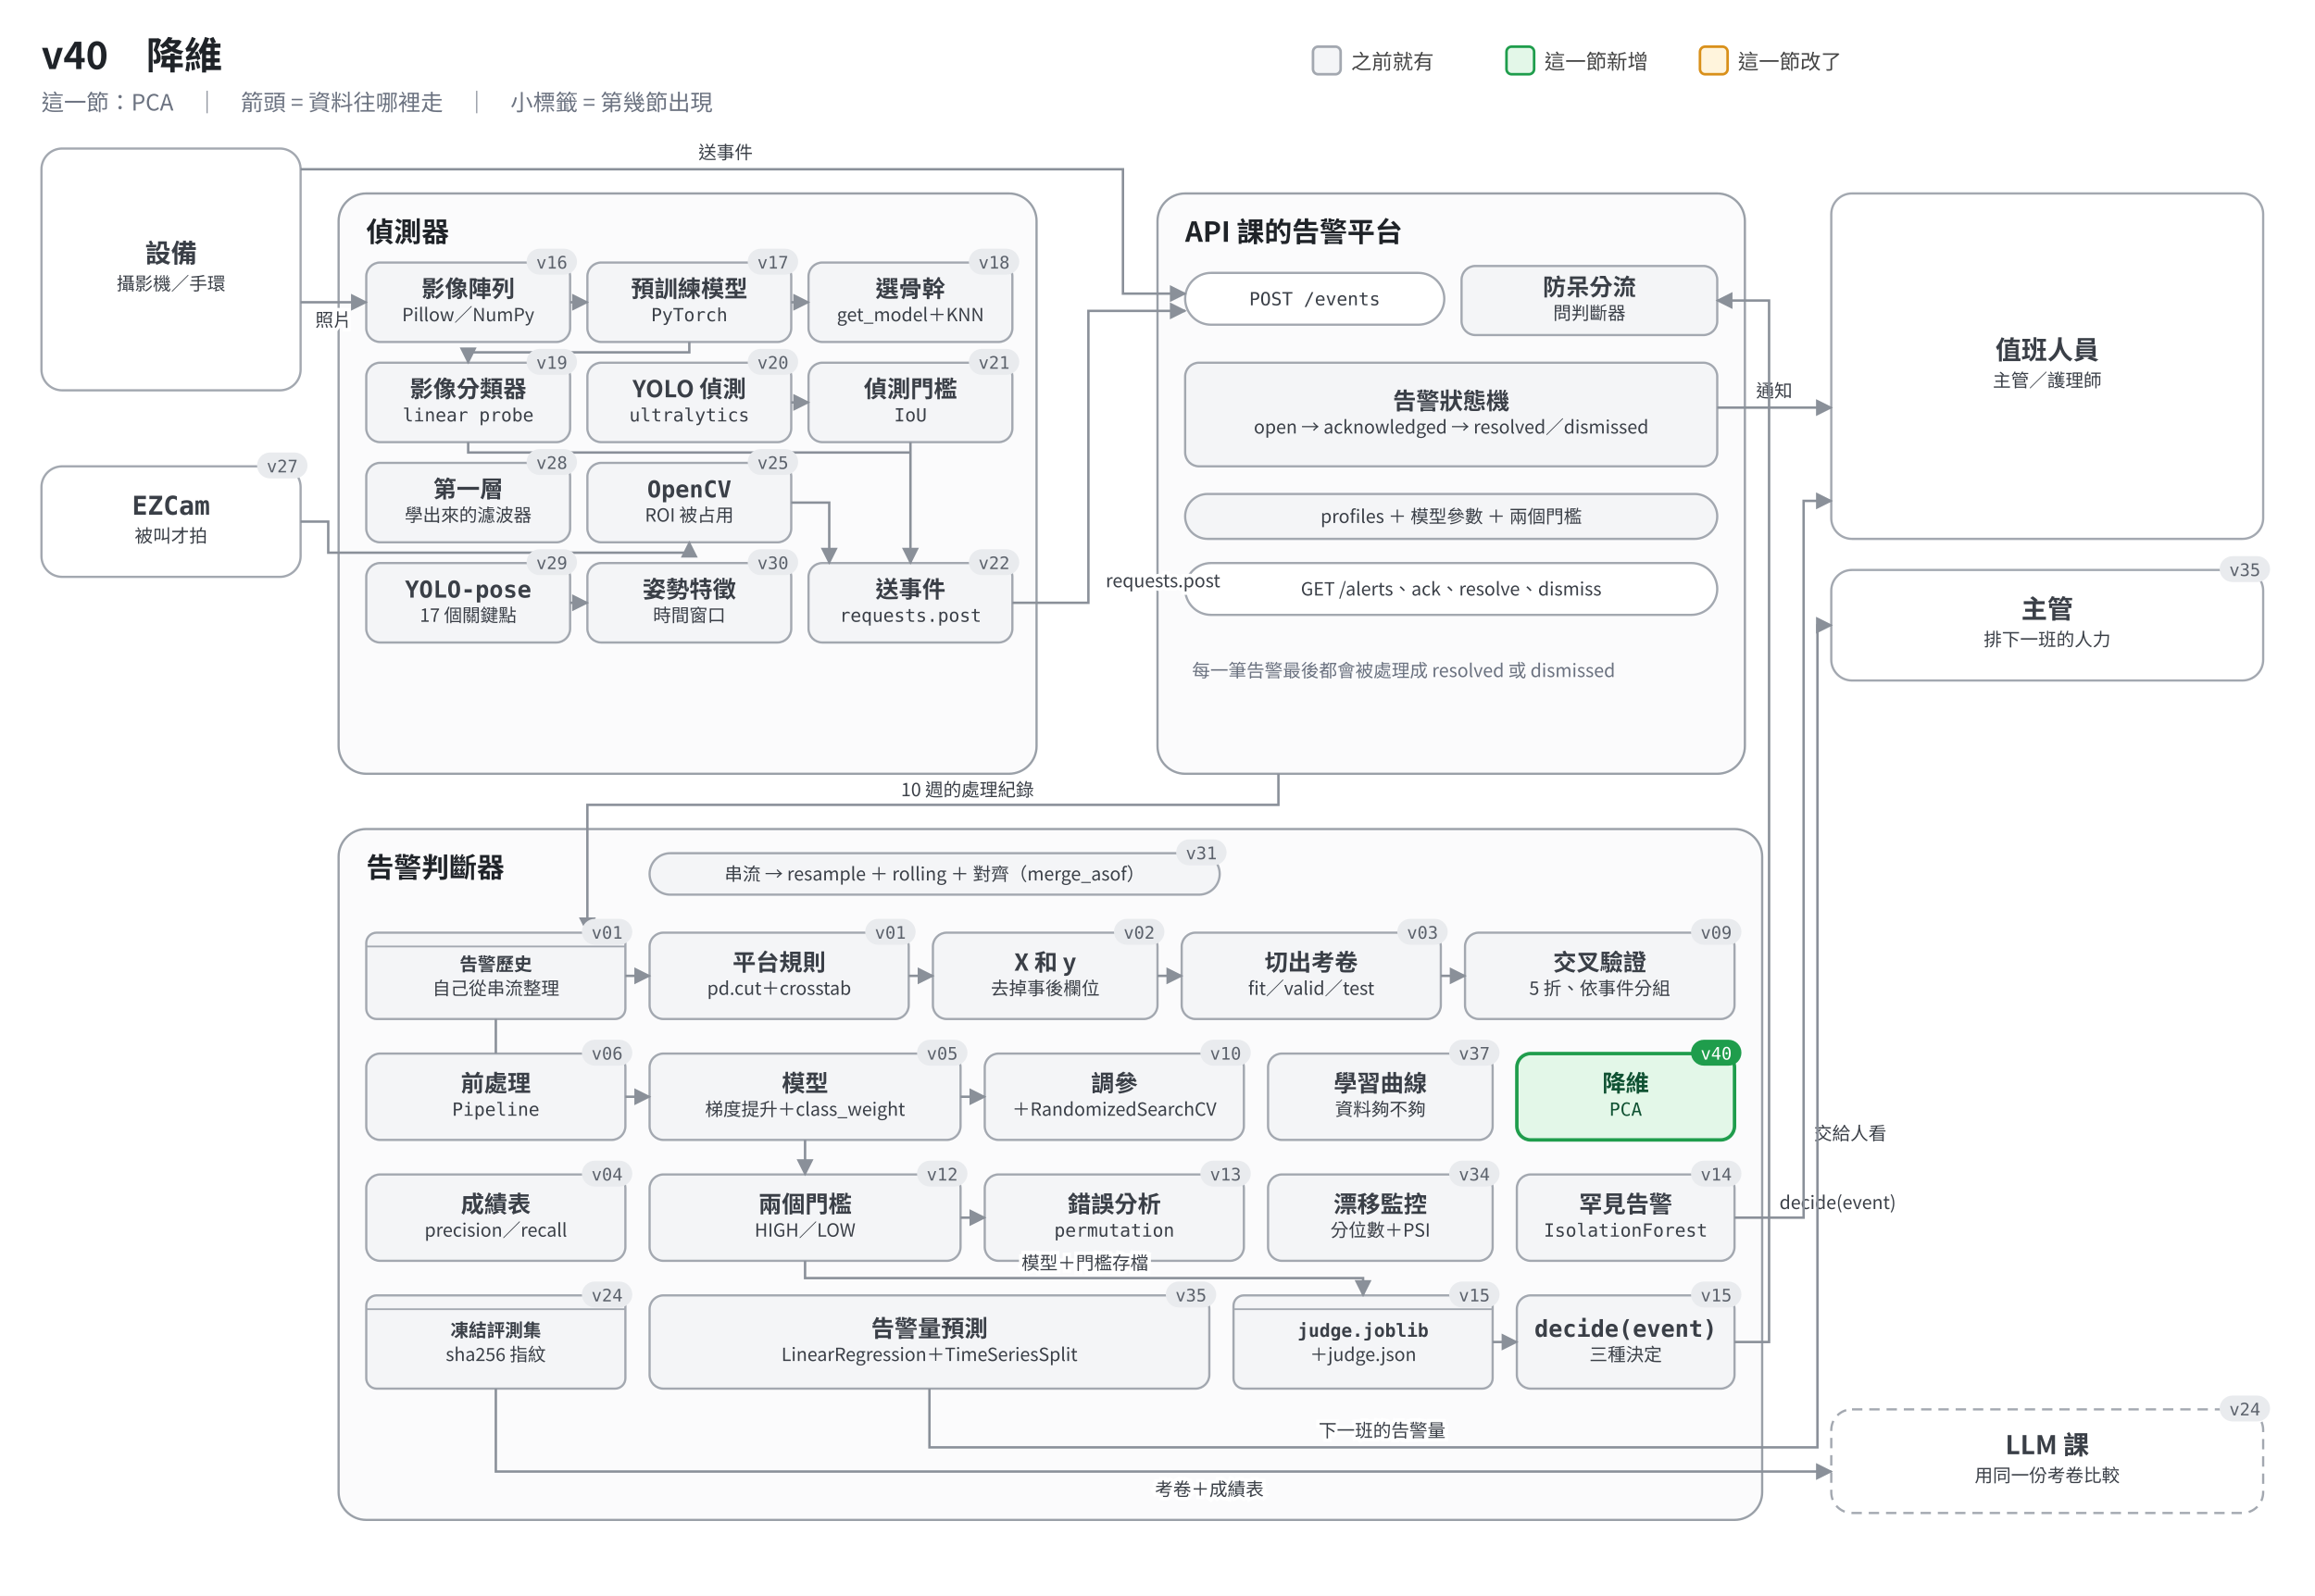
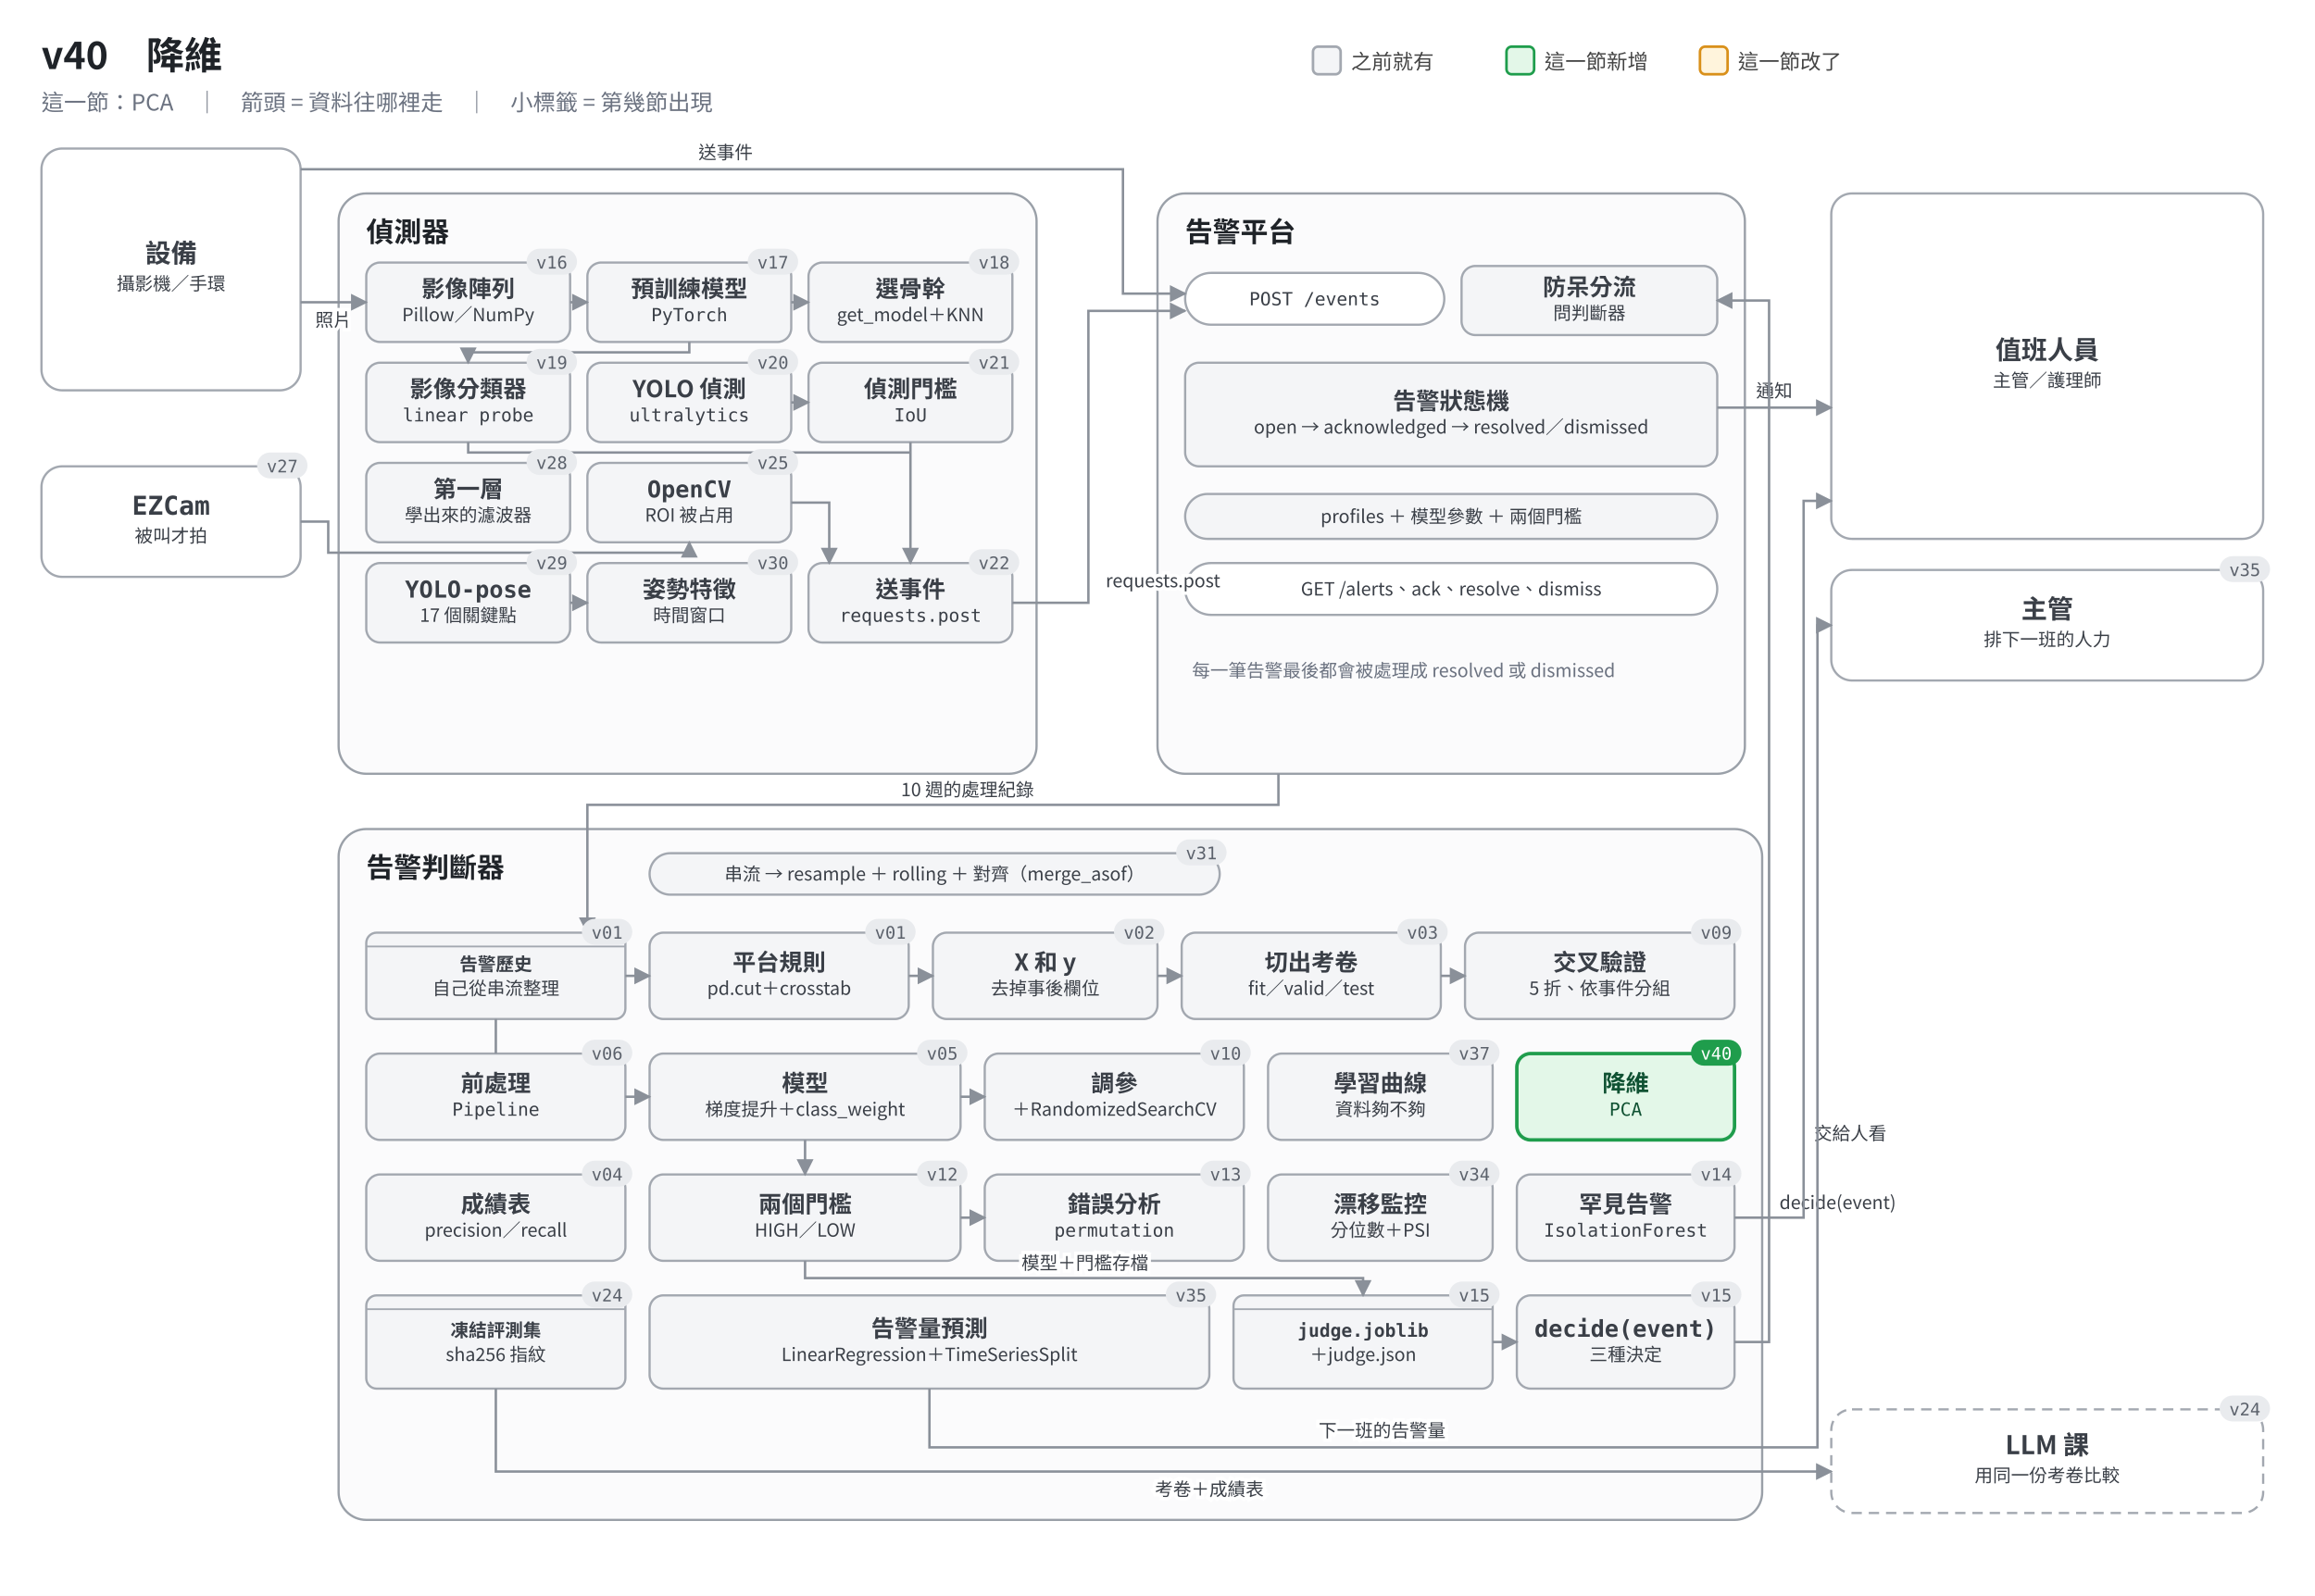
<svg xmlns="http://www.w3.org/2000/svg" viewBox="0 0 1340 924" width="1340" height="924">
  <defs>
    <marker id="arr-old" viewBox="0 0 10 10" refX="9" refY="5" markerWidth="7" markerHeight="7" orient="auto-start-reverse">
      <path d="M0,0 L10,5 L0,10 z" fill="#8a9099" />
    </marker>
    <marker id="arr-new" viewBox="0 0 10 10" refX="9" refY="5" markerWidth="7" markerHeight="7" orient="auto-start-reverse">
      <path d="M0,0 L10,5 L0,10 z" fill="#1f9d4c" />
    </marker>
    <marker id="arr-changed" viewBox="0 0 10 10" refX="9" refY="5" markerWidth="7" markerHeight="7" orient="auto-start-reverse">
      <path d="M0,0 L10,5 L0,10 z" fill="#d9901a" />
    </marker>
    <marker id="arr-error" viewBox="0 0 10 10" refX="9" refY="5" markerWidth="7" markerHeight="7" orient="auto-start-reverse">
      <path d="M0,0 L10,5 L0,10 z" fill="#d33a3a" />
    </marker>
  </defs>
  <rect width="1340" height="924" fill="#ffffff" />
  <text x="24" y="40" font-family="'PingFang TC','Noto Sans TC','Noto Sans CJK TC','Microsoft JhengHei',sans-serif" font-size="22" fill="#1f2328" font-weight="bold" text-anchor="start">v40　降維</text>
  <text x="24" y="64" font-family="'PingFang TC','Noto Sans TC','Noto Sans CJK TC','Microsoft JhengHei',sans-serif" font-size="13" fill="#6b7280" font-weight="normal" text-anchor="start">這一節：PCA　｜　箭頭 = 資料往哪裡走　｜　小標籤 = 第幾節出現</text>
  <rect x="760" y="27" width="16" height="16" rx="3" fill="#f4f5f7" stroke="#a3a8b0" stroke-width="1.5" />
  <text x="782" y="40" font-family="'PingFang TC','Noto Sans TC','Noto Sans CJK TC','Microsoft JhengHei',sans-serif" font-size="12" fill="#444" font-weight="normal" text-anchor="start">之前就有</text>
  <rect x="872" y="27" width="16" height="16" rx="3" fill="#e3f7e8" stroke="#1f9d4c" stroke-width="1.5" />
  <text x="894" y="40" font-family="'PingFang TC','Noto Sans TC','Noto Sans CJK TC','Microsoft JhengHei',sans-serif" font-size="12" fill="#444" font-weight="normal" text-anchor="start">這一節新增</text>
  <rect x="984" y="27" width="16" height="16" rx="3" fill="#fff4dc" stroke="#d9901a" stroke-width="1.5" />
  <text x="1006" y="40" font-family="'PingFang TC','Noto Sans TC','Noto Sans CJK TC','Microsoft JhengHei',sans-serif" font-size="12" fill="#444" font-weight="normal" text-anchor="start">這一節改了</text>
  <rect x="670" y="112" width="340" height="336" rx="16" fill="#fbfbfc" stroke="#9aa0a8" stroke-width="1.3" />
-   <text x="686" y="140" font-family="'PingFang TC','Noto Sans TC','Noto Sans CJK TC','Microsoft JhengHei',sans-serif" font-size="16" fill="#1f2328" font-weight="bold" text-anchor="start">API 課的告警平台</text>
+   <text x="686" y="140" font-family="'PingFang TC','Noto Sans TC','Noto Sans CJK TC','Microsoft JhengHei',sans-serif" font-size="16" fill="#1f2328" font-weight="bold" text-anchor="start">告警平台</text>
  <rect x="196" y="112" width="404" height="336" rx="16" fill="#fbfbfc" stroke="#9aa0a8" stroke-width="1.3" />
  <text x="212" y="140" font-family="'PingFang TC','Noto Sans TC','Noto Sans CJK TC','Microsoft JhengHei',sans-serif" font-size="16" fill="#1f2328" font-weight="bold" text-anchor="start">偵測器</text>
  <rect x="196" y="480" width="824" height="400" rx="16" fill="#fbfbfc" stroke="#9aa0a8" stroke-width="1.3" />
  <text x="212" y="508" font-family="'PingFang TC','Noto Sans TC','Noto Sans CJK TC','Microsoft JhengHei',sans-serif" font-size="16" fill="#1f2328" font-weight="bold" text-anchor="start">告警判斷器</text>
  <rect x="24" y="86" width="150" height="140" rx="12" fill="#ffffff" stroke="#a3a8b0" stroke-width="1.3" />
  <text x="99" y="152" font-family="'PingFang TC','Noto Sans TC','Noto Sans CJK TC','Microsoft JhengHei',sans-serif" font-size="15" fill="#3a3f47" font-weight="bold" text-anchor="middle">設備</text>
  <text x="99" y="168" font-family="'PingFang TC','Noto Sans TC','Noto Sans CJK TC','Microsoft JhengHei',sans-serif" font-size="10.5" fill="#3a3f47" font-weight="normal" text-anchor="middle">攝影機／手環</text>
  <rect x="24" y="270" width="150" height="64" rx="12" fill="#ffffff" stroke="#a3a8b0" stroke-width="1.3" />
  <text x="99" y="298" font-family="'SF Mono',Menlo,Consolas,'DejaVu Sans Mono',monospace" font-size="15" fill="#3a3f47" font-weight="bold" text-anchor="middle">EZCam</text>
  <text x="99" y="314" font-family="'PingFang TC','Noto Sans TC','Noto Sans CJK TC','Microsoft JhengHei',sans-serif" font-size="10.5" fill="#3a3f47" font-weight="normal" text-anchor="middle">被叫才拍</text>
  <rect x="212" y="152" width="118" height="46" rx="8" fill="#f4f5f7" stroke="#a3a8b0" stroke-width="1.3" />
  <text x="271" y="172" font-family="'PingFang TC','Noto Sans TC','Noto Sans CJK TC','Microsoft JhengHei',sans-serif" font-size="13.5" fill="#3a3f47" font-weight="bold" text-anchor="middle">影像陣列</text>
  <text x="271" y="186" font-family="'PingFang TC','Noto Sans TC','Noto Sans CJK TC','Microsoft JhengHei',sans-serif" font-size="10.5" fill="#3a3f47" font-weight="normal" text-anchor="middle">Pillow／NumPy</text>
  <rect x="340" y="152" width="118" height="46" rx="8" fill="#f4f5f7" stroke="#a3a8b0" stroke-width="1.3" />
  <text x="399" y="172" font-family="'PingFang TC','Noto Sans TC','Noto Sans CJK TC','Microsoft JhengHei',sans-serif" font-size="13.5" fill="#3a3f47" font-weight="bold" text-anchor="middle">預訓練模型</text>
  <text x="399" y="186" font-family="'SF Mono',Menlo,Consolas,'DejaVu Sans Mono',monospace" font-size="10.5" fill="#3a3f47" font-weight="normal" text-anchor="middle">PyTorch</text>
  <rect x="468" y="152" width="118" height="46" rx="8" fill="#f4f5f7" stroke="#a3a8b0" stroke-width="1.3" />
  <text x="527" y="172" font-family="'PingFang TC','Noto Sans TC','Noto Sans CJK TC','Microsoft JhengHei',sans-serif" font-size="13.5" fill="#3a3f47" font-weight="bold" text-anchor="middle">選骨幹</text>
  <text x="527" y="186" font-family="'PingFang TC','Noto Sans TC','Noto Sans CJK TC','Microsoft JhengHei',sans-serif" font-size="10.5" fill="#3a3f47" font-weight="normal" text-anchor="middle">get_model＋KNN</text>
  <rect x="212" y="210" width="118" height="46" rx="8" fill="#f4f5f7" stroke="#a3a8b0" stroke-width="1.3" />
  <text x="271" y="230" font-family="'PingFang TC','Noto Sans TC','Noto Sans CJK TC','Microsoft JhengHei',sans-serif" font-size="13.5" fill="#3a3f47" font-weight="bold" text-anchor="middle">影像分類器</text>
  <text x="271" y="244" font-family="'SF Mono',Menlo,Consolas,'DejaVu Sans Mono',monospace" font-size="10.5" fill="#3a3f47" font-weight="normal" text-anchor="middle">linear probe</text>
  <rect x="340" y="210" width="118" height="46" rx="8" fill="#f4f5f7" stroke="#a3a8b0" stroke-width="1.3" />
  <text x="399" y="230" font-family="'PingFang TC','Noto Sans TC','Noto Sans CJK TC','Microsoft JhengHei',sans-serif" font-size="13.5" fill="#3a3f47" font-weight="bold" text-anchor="middle">YOLO 偵測</text>
  <text x="399" y="244" font-family="'SF Mono',Menlo,Consolas,'DejaVu Sans Mono',monospace" font-size="10.5" fill="#3a3f47" font-weight="normal" text-anchor="middle">ultralytics</text>
  <rect x="468" y="210" width="118" height="46" rx="8" fill="#f4f5f7" stroke="#a3a8b0" stroke-width="1.3" />
  <text x="527" y="230" font-family="'PingFang TC','Noto Sans TC','Noto Sans CJK TC','Microsoft JhengHei',sans-serif" font-size="13.5" fill="#3a3f47" font-weight="bold" text-anchor="middle">偵測門檻</text>
  <text x="527" y="244" font-family="'SF Mono',Menlo,Consolas,'DejaVu Sans Mono',monospace" font-size="10.5" fill="#3a3f47" font-weight="normal" text-anchor="middle">IoU</text>
  <rect x="212" y="268" width="118" height="46" rx="8" fill="#f4f5f7" stroke="#a3a8b0" stroke-width="1.3" />
  <text x="271" y="288" font-family="'PingFang TC','Noto Sans TC','Noto Sans CJK TC','Microsoft JhengHei',sans-serif" font-size="13.5" fill="#3a3f47" font-weight="bold" text-anchor="middle">第一層</text>
  <text x="271" y="302" font-family="'PingFang TC','Noto Sans TC','Noto Sans CJK TC','Microsoft JhengHei',sans-serif" font-size="10.5" fill="#3a3f47" font-weight="normal" text-anchor="middle">學出來的濾波器</text>
  <rect x="340" y="268" width="118" height="46" rx="8" fill="#f4f5f7" stroke="#a3a8b0" stroke-width="1.3" />
  <text x="399" y="288" font-family="'SF Mono',Menlo,Consolas,'DejaVu Sans Mono',monospace" font-size="13.5" fill="#3a3f47" font-weight="bold" text-anchor="middle">OpenCV</text>
  <text x="399" y="302" font-family="'PingFang TC','Noto Sans TC','Noto Sans CJK TC','Microsoft JhengHei',sans-serif" font-size="10.5" fill="#3a3f47" font-weight="normal" text-anchor="middle">ROI 被占用</text>
  <rect x="212" y="326" width="118" height="46" rx="8" fill="#f4f5f7" stroke="#a3a8b0" stroke-width="1.3" />
  <text x="271" y="346" font-family="'SF Mono',Menlo,Consolas,'DejaVu Sans Mono',monospace" font-size="13.5" fill="#3a3f47" font-weight="bold" text-anchor="middle">YOLO-pose</text>
  <text x="271" y="360" font-family="'PingFang TC','Noto Sans TC','Noto Sans CJK TC','Microsoft JhengHei',sans-serif" font-size="10.5" fill="#3a3f47" font-weight="normal" text-anchor="middle">17 個關鍵點</text>
  <rect x="340" y="326" width="118" height="46" rx="8" fill="#f4f5f7" stroke="#a3a8b0" stroke-width="1.3" />
  <text x="399" y="346" font-family="'PingFang TC','Noto Sans TC','Noto Sans CJK TC','Microsoft JhengHei',sans-serif" font-size="13.5" fill="#3a3f47" font-weight="bold" text-anchor="middle">姿勢特徵</text>
  <text x="399" y="360" font-family="'PingFang TC','Noto Sans TC','Noto Sans CJK TC','Microsoft JhengHei',sans-serif" font-size="10.5" fill="#3a3f47" font-weight="normal" text-anchor="middle">時間窗口</text>
  <rect x="468" y="326" width="118" height="46" rx="8" fill="#f4f5f7" stroke="#a3a8b0" stroke-width="1.3" />
  <text x="527" y="346" font-family="'PingFang TC','Noto Sans TC','Noto Sans CJK TC','Microsoft JhengHei',sans-serif" font-size="13.5" fill="#3a3f47" font-weight="bold" text-anchor="middle">送事件</text>
  <text x="527" y="360" font-family="'SF Mono',Menlo,Consolas,'DejaVu Sans Mono',monospace" font-size="10.5" fill="#3a3f47" font-weight="normal" text-anchor="middle">requests.post</text>
  <rect x="686" y="158" width="150" height="30" rx="15" fill="#ffffff" stroke="#a3a8b0" stroke-width="1.3" />
  <text x="761" y="176.78" font-family="'SF Mono',Menlo,Consolas,'DejaVu Sans Mono',monospace" font-size="10.5" fill="#3a3f47" font-weight="normal" text-anchor="middle">POST /events</text>
  <rect x="846" y="154" width="148" height="40" rx="8" fill="#f4f5f7" stroke="#a3a8b0" stroke-width="1.3" />
  <text x="920" y="171" font-family="'PingFang TC','Noto Sans TC','Noto Sans CJK TC','Microsoft JhengHei',sans-serif" font-size="13.5" fill="#3a3f47" font-weight="bold" text-anchor="middle">防呆分流</text>
  <text x="920" y="185" font-family="'PingFang TC','Noto Sans TC','Noto Sans CJK TC','Microsoft JhengHei',sans-serif" font-size="10.5" fill="#3a3f47" font-weight="normal" text-anchor="middle">問判斷器</text>
  <rect x="686" y="210" width="308" height="60" rx="8" fill="#f4f5f7" stroke="#a3a8b0" stroke-width="1.3" />
  <text x="840" y="237" font-family="'PingFang TC','Noto Sans TC','Noto Sans CJK TC','Microsoft JhengHei',sans-serif" font-size="13.5" fill="#3a3f47" font-weight="bold" text-anchor="middle">告警狀態機</text>
  <text x="840" y="251" font-family="'PingFang TC','Noto Sans TC','Noto Sans CJK TC','Microsoft JhengHei',sans-serif" font-size="10.5" fill="#3a3f47" font-weight="normal" text-anchor="middle">open → acknowledged → resolved／dismissed</text>
  <rect x="686" y="286" width="308" height="26" rx="13" fill="#f4f5f7" stroke="#a3a8b0" stroke-width="1.3" />
  <text x="840" y="302.78" font-family="'PingFang TC','Noto Sans TC','Noto Sans CJK TC','Microsoft JhengHei',sans-serif" font-size="10.5" fill="#3a3f47" font-weight="normal" text-anchor="middle">profiles ＋ 模型參數 ＋ 兩個門檻</text>
  <rect x="686" y="326" width="308" height="30" rx="15" fill="#ffffff" stroke="#a3a8b0" stroke-width="1.3" />
  <text x="840" y="344.78" font-family="'PingFang TC','Noto Sans TC','Noto Sans CJK TC','Microsoft JhengHei',sans-serif" font-size="10.5" fill="#3a3f47" font-weight="normal" text-anchor="middle">GET /alerts、ack、resolve、dismiss</text>
  <text x="690" y="392" font-family="'PingFang TC','Noto Sans TC','Noto Sans CJK TC','Microsoft JhengHei',sans-serif" font-size="10.5" fill="#6b7280" font-weight="normal" text-anchor="start">每一筆告警最後都會被處理成 resolved 或 dismissed</text>
  <rect x="1060" y="112" width="250" height="200" rx="12" fill="#ffffff" stroke="#a3a8b0" stroke-width="1.3" />
  <text x="1185" y="208" font-family="'PingFang TC','Noto Sans TC','Noto Sans CJK TC','Microsoft JhengHei',sans-serif" font-size="15" fill="#3a3f47" font-weight="bold" text-anchor="middle">值班人員</text>
  <text x="1185" y="224" font-family="'PingFang TC','Noto Sans TC','Noto Sans CJK TC','Microsoft JhengHei',sans-serif" font-size="10.5" fill="#3a3f47" font-weight="normal" text-anchor="middle">主管／護理師</text>
  <rect x="1060" y="330" width="250" height="64" rx="12" fill="#ffffff" stroke="#a3a8b0" stroke-width="1.3" />
  <text x="1185" y="358" font-family="'PingFang TC','Noto Sans TC','Noto Sans CJK TC','Microsoft JhengHei',sans-serif" font-size="15" fill="#3a3f47" font-weight="bold" text-anchor="middle">主管</text>
  <text x="1185" y="374" font-family="'PingFang TC','Noto Sans TC','Noto Sans CJK TC','Microsoft JhengHei',sans-serif" font-size="10.5" fill="#3a3f47" font-weight="normal" text-anchor="middle">排下一班的人力</text>
  <rect x="1060" y="816" width="250" height="60" rx="12" fill="#ffffff" stroke="#a3a8b0" stroke-width="1.3" stroke-dasharray="6 4" />
  <text x="1185" y="842" font-family="'PingFang TC','Noto Sans TC','Noto Sans CJK TC','Microsoft JhengHei',sans-serif" font-size="15" fill="#3a3f47" font-weight="bold" text-anchor="middle">LLM 課</text>
  <text x="1185" y="858" font-family="'PingFang TC','Noto Sans TC','Noto Sans CJK TC','Microsoft JhengHei',sans-serif" font-size="10.5" fill="#3a3f47" font-weight="normal" text-anchor="middle">用同一份考卷比較</text>
  <rect x="376" y="494" width="330" height="24" rx="12" fill="#f4f5f7" stroke="#a3a8b0" stroke-width="1.3" />
  <text x="541" y="509.78" font-family="'PingFang TC','Noto Sans TC','Noto Sans CJK TC','Microsoft JhengHei',sans-serif" font-size="10.5" fill="#3a3f47" font-weight="normal" text-anchor="middle">串流 → resample ＋ rolling ＋ 對齊（merge_asof）</text>
  <rect x="212" y="540" width="150" height="50" rx="6" fill="#f4f5f7" stroke="#a3a8b0" stroke-width="1.3" />
  <path d="M212,548 h150" stroke="#a3a8b0" stroke-width="1" />
  <text x="287" y="562" font-family="'PingFang TC','Noto Sans TC','Noto Sans CJK TC','Microsoft JhengHei',sans-serif" font-size="10.5" fill="#3a3f47" font-weight="bold" text-anchor="middle">告警歷史</text>
  <text x="287" y="576" font-family="'PingFang TC','Noto Sans TC','Noto Sans CJK TC','Microsoft JhengHei',sans-serif" font-size="10.5" fill="#3a3f47" font-weight="normal" text-anchor="middle">自己從串流整理</text>
  <rect x="376" y="540" width="150" height="50" rx="8" fill="#f4f5f7" stroke="#a3a8b0" stroke-width="1.3" />
  <text x="451" y="562" font-family="'PingFang TC','Noto Sans TC','Noto Sans CJK TC','Microsoft JhengHei',sans-serif" font-size="13.5" fill="#3a3f47" font-weight="bold" text-anchor="middle">平台規則</text>
  <text x="451" y="576" font-family="'PingFang TC','Noto Sans TC','Noto Sans CJK TC','Microsoft JhengHei',sans-serif" font-size="10.5" fill="#3a3f47" font-weight="normal" text-anchor="middle">pd.cut＋crosstab</text>
  <rect x="540" y="540" width="130" height="50" rx="8" fill="#f4f5f7" stroke="#a3a8b0" stroke-width="1.3" />
  <text x="605" y="562" font-family="'PingFang TC','Noto Sans TC','Noto Sans CJK TC','Microsoft JhengHei',sans-serif" font-size="13.5" fill="#3a3f47" font-weight="bold" text-anchor="middle">X 和 y</text>
  <text x="605" y="576" font-family="'PingFang TC','Noto Sans TC','Noto Sans CJK TC','Microsoft JhengHei',sans-serif" font-size="10.5" fill="#3a3f47" font-weight="normal" text-anchor="middle">去掉事後欄位</text>
  <rect x="684" y="540" width="150" height="50" rx="8" fill="#f4f5f7" stroke="#a3a8b0" stroke-width="1.3" />
  <text x="759" y="562" font-family="'PingFang TC','Noto Sans TC','Noto Sans CJK TC','Microsoft JhengHei',sans-serif" font-size="13.5" fill="#3a3f47" font-weight="bold" text-anchor="middle">切出考卷</text>
  <text x="759" y="576" font-family="'PingFang TC','Noto Sans TC','Noto Sans CJK TC','Microsoft JhengHei',sans-serif" font-size="10.5" fill="#3a3f47" font-weight="normal" text-anchor="middle">fit／valid／test</text>
  <rect x="848" y="540" width="156" height="50" rx="8" fill="#f4f5f7" stroke="#a3a8b0" stroke-width="1.3" />
  <text x="926" y="562" font-family="'PingFang TC','Noto Sans TC','Noto Sans CJK TC','Microsoft JhengHei',sans-serif" font-size="13.5" fill="#3a3f47" font-weight="bold" text-anchor="middle">交叉驗證</text>
  <text x="926" y="576" font-family="'PingFang TC','Noto Sans TC','Noto Sans CJK TC','Microsoft JhengHei',sans-serif" font-size="10.5" fill="#3a3f47" font-weight="normal" text-anchor="middle">5 折、依事件分組</text>
  <rect x="212" y="610" width="150" height="50" rx="8" fill="#f4f5f7" stroke="#a3a8b0" stroke-width="1.3" />
  <text x="287" y="632" font-family="'PingFang TC','Noto Sans TC','Noto Sans CJK TC','Microsoft JhengHei',sans-serif" font-size="13.5" fill="#3a3f47" font-weight="bold" text-anchor="middle">前處理</text>
  <text x="287" y="646" font-family="'SF Mono',Menlo,Consolas,'DejaVu Sans Mono',monospace" font-size="10.5" fill="#3a3f47" font-weight="normal" text-anchor="middle">Pipeline</text>
  <rect x="376" y="610" width="180" height="50" rx="8" fill="#f4f5f7" stroke="#a3a8b0" stroke-width="1.3" />
  <text x="466" y="632" font-family="'PingFang TC','Noto Sans TC','Noto Sans CJK TC','Microsoft JhengHei',sans-serif" font-size="13.5" fill="#3a3f47" font-weight="bold" text-anchor="middle">模型</text>
  <text x="466" y="646" font-family="'PingFang TC','Noto Sans TC','Noto Sans CJK TC','Microsoft JhengHei',sans-serif" font-size="10.5" fill="#3a3f47" font-weight="normal" text-anchor="middle">梯度提升＋class_weight</text>
  <rect x="570" y="610" width="150" height="50" rx="8" fill="#f4f5f7" stroke="#a3a8b0" stroke-width="1.3" />
  <text x="645" y="632" font-family="'PingFang TC','Noto Sans TC','Noto Sans CJK TC','Microsoft JhengHei',sans-serif" font-size="13.5" fill="#3a3f47" font-weight="bold" text-anchor="middle">調參</text>
  <text x="645" y="646" font-family="'PingFang TC','Noto Sans TC','Noto Sans CJK TC','Microsoft JhengHei',sans-serif" font-size="10.5" fill="#3a3f47" font-weight="normal" text-anchor="middle">＋RandomizedSearchCV</text>
  <rect x="734" y="610" width="130" height="50" rx="8" fill="#f4f5f7" stroke="#a3a8b0" stroke-width="1.3" />
  <text x="799" y="632" font-family="'PingFang TC','Noto Sans TC','Noto Sans CJK TC','Microsoft JhengHei',sans-serif" font-size="13.5" fill="#3a3f47" font-weight="bold" text-anchor="middle">學習曲線</text>
  <text x="799" y="646" font-family="'PingFang TC','Noto Sans TC','Noto Sans CJK TC','Microsoft JhengHei',sans-serif" font-size="10.5" fill="#3a3f47" font-weight="normal" text-anchor="middle">資料夠不夠</text>
  <rect x="878" y="610" width="126" height="50" rx="8" fill="#e3f7e8" stroke="#1f9d4c" stroke-width="2" />
  <text x="941" y="632" font-family="'PingFang TC','Noto Sans TC','Noto Sans CJK TC','Microsoft JhengHei',sans-serif" font-size="13.5" fill="#0f5132" font-weight="bold" text-anchor="middle">降維</text>
  <text x="941" y="646" font-family="'SF Mono',Menlo,Consolas,'DejaVu Sans Mono',monospace" font-size="10.5" fill="#0f5132" font-weight="normal" text-anchor="middle">PCA</text>
  <rect x="212" y="680" width="150" height="50" rx="8" fill="#f4f5f7" stroke="#a3a8b0" stroke-width="1.3" />
  <text x="287" y="702" font-family="'PingFang TC','Noto Sans TC','Noto Sans CJK TC','Microsoft JhengHei',sans-serif" font-size="13.5" fill="#3a3f47" font-weight="bold" text-anchor="middle">成績表</text>
  <text x="287" y="716" font-family="'PingFang TC','Noto Sans TC','Noto Sans CJK TC','Microsoft JhengHei',sans-serif" font-size="10.5" fill="#3a3f47" font-weight="normal" text-anchor="middle">precision／recall</text>
  <rect x="376" y="680" width="180" height="50" rx="8" fill="#f4f5f7" stroke="#a3a8b0" stroke-width="1.3" />
  <text x="466" y="702" font-family="'PingFang TC','Noto Sans TC','Noto Sans CJK TC','Microsoft JhengHei',sans-serif" font-size="13.5" fill="#3a3f47" font-weight="bold" text-anchor="middle">兩個門檻</text>
  <text x="466" y="716" font-family="'PingFang TC','Noto Sans TC','Noto Sans CJK TC','Microsoft JhengHei',sans-serif" font-size="10.5" fill="#3a3f47" font-weight="normal" text-anchor="middle">HIGH／LOW</text>
  <rect x="570" y="680" width="150" height="50" rx="8" fill="#f4f5f7" stroke="#a3a8b0" stroke-width="1.3" />
  <text x="645" y="702" font-family="'PingFang TC','Noto Sans TC','Noto Sans CJK TC','Microsoft JhengHei',sans-serif" font-size="13.5" fill="#3a3f47" font-weight="bold" text-anchor="middle">錯誤分析</text>
  <text x="645" y="716" font-family="'SF Mono',Menlo,Consolas,'DejaVu Sans Mono',monospace" font-size="10.5" fill="#3a3f47" font-weight="normal" text-anchor="middle">permutation</text>
  <rect x="734" y="680" width="130" height="50" rx="8" fill="#f4f5f7" stroke="#a3a8b0" stroke-width="1.3" />
  <text x="799" y="702" font-family="'PingFang TC','Noto Sans TC','Noto Sans CJK TC','Microsoft JhengHei',sans-serif" font-size="13.5" fill="#3a3f47" font-weight="bold" text-anchor="middle">漂移監控</text>
  <text x="799" y="716" font-family="'PingFang TC','Noto Sans TC','Noto Sans CJK TC','Microsoft JhengHei',sans-serif" font-size="10.5" fill="#3a3f47" font-weight="normal" text-anchor="middle">分位數＋PSI</text>
  <rect x="878" y="680" width="126" height="50" rx="8" fill="#f4f5f7" stroke="#a3a8b0" stroke-width="1.3" />
  <text x="941" y="702" font-family="'PingFang TC','Noto Sans TC','Noto Sans CJK TC','Microsoft JhengHei',sans-serif" font-size="13.5" fill="#3a3f47" font-weight="bold" text-anchor="middle">罕見告警</text>
  <text x="941" y="716" font-family="'SF Mono',Menlo,Consolas,'DejaVu Sans Mono',monospace" font-size="10.5" fill="#3a3f47" font-weight="normal" text-anchor="middle">IsolationForest</text>
  <rect x="212" y="750" width="150" height="54" rx="6" fill="#f4f5f7" stroke="#a3a8b0" stroke-width="1.3" />
  <path d="M212,758 h150" stroke="#a3a8b0" stroke-width="1" />
  <text x="287" y="774" font-family="'PingFang TC','Noto Sans TC','Noto Sans CJK TC','Microsoft JhengHei',sans-serif" font-size="10.5" fill="#3a3f47" font-weight="bold" text-anchor="middle">凍結評測集</text>
  <text x="287" y="788" font-family="'PingFang TC','Noto Sans TC','Noto Sans CJK TC','Microsoft JhengHei',sans-serif" font-size="10.5" fill="#3a3f47" font-weight="normal" text-anchor="middle">sha256 指紋</text>
  <rect x="376" y="750" width="324" height="54" rx="8" fill="#f4f5f7" stroke="#a3a8b0" stroke-width="1.3" />
  <text x="538" y="774" font-family="'PingFang TC','Noto Sans TC','Noto Sans CJK TC','Microsoft JhengHei',sans-serif" font-size="13.5" fill="#3a3f47" font-weight="bold" text-anchor="middle">告警量預測</text>
  <text x="538" y="788" font-family="'PingFang TC','Noto Sans TC','Noto Sans CJK TC','Microsoft JhengHei',sans-serif" font-size="10.5" fill="#3a3f47" font-weight="normal" text-anchor="middle">LinearRegression＋TimeSeriesSplit</text>
  <rect x="714" y="750" width="150" height="54" rx="6" fill="#f4f5f7" stroke="#a3a8b0" stroke-width="1.3" />
  <path d="M714,758 h150" stroke="#a3a8b0" stroke-width="1" />
  <text x="789" y="774" font-family="'SF Mono',Menlo,Consolas,'DejaVu Sans Mono',monospace" font-size="10.5" fill="#3a3f47" font-weight="bold" text-anchor="middle">judge.joblib</text>
  <text x="789" y="788" font-family="'PingFang TC','Noto Sans TC','Noto Sans CJK TC','Microsoft JhengHei',sans-serif" font-size="10.5" fill="#3a3f47" font-weight="normal" text-anchor="middle">＋judge.json</text>
  <rect x="878" y="750" width="126" height="54" rx="8" fill="#f4f5f7" stroke="#a3a8b0" stroke-width="1.3" />
  <text x="941" y="774" font-family="'SF Mono',Menlo,Consolas,'DejaVu Sans Mono',monospace" font-size="13.5" fill="#3a3f47" font-weight="bold" text-anchor="middle">decide(event)</text>
  <text x="941" y="788" font-family="'PingFang TC','Noto Sans TC','Noto Sans CJK TC','Microsoft JhengHei',sans-serif" font-size="10.5" fill="#3a3f47" font-weight="normal" text-anchor="middle">三種決定</text>
  <polyline points="174,98 650,98 650,170 686,170" fill="none" stroke="#8a9099" stroke-width="1.4" marker-end="url(#arr-old)" />
  <text x="420" y="92" font-family="'PingFang TC','Noto Sans TC','Noto Sans CJK TC','Microsoft JhengHei',sans-serif" font-size="10.5" fill="#3a3f47" text-anchor="middle" stroke="#fff" stroke-width="4" paint-order="stroke">送事件</text>
  <polyline points="174,175 212,175" fill="none" stroke="#8a9099" stroke-width="1.4" marker-end="url(#arr-old)" />
  <text x="193" y="189" font-family="'PingFang TC','Noto Sans TC','Noto Sans CJK TC','Microsoft JhengHei',sans-serif" font-size="10.5" fill="#3a3f47" text-anchor="middle" stroke="#fff" stroke-width="4" paint-order="stroke">照片</text>
  <polyline points="174,302 190,302 190,320 399,320 399,314" fill="none" stroke="#8a9099" stroke-width="1.4" marker-end="url(#arr-old)" />
  <polyline points="330,175 340,175" fill="none" stroke="#8a9099" stroke-width="1.4" marker-end="url(#arr-old)" />
  <polyline points="458,175 468,175" fill="none" stroke="#8a9099" stroke-width="1.4" marker-end="url(#arr-old)" />
  <polyline points="399,198 399,204 271,204 271,210" fill="none" stroke="#8a9099" stroke-width="1.4" marker-end="url(#arr-old)" />
  <polyline points="458,233 468,233" fill="none" stroke="#8a9099" stroke-width="1.4" marker-end="url(#arr-old)" />
  <polyline points="330,349 340,349" fill="none" stroke="#8a9099" stroke-width="1.4" marker-end="url(#arr-old)" />
  <polyline points="271,256 271,262 527,262" fill="none" stroke="#8a9099" stroke-width="1.4" />
  <polyline points="527,256 527,326" fill="none" stroke="#8a9099" stroke-width="1.4" marker-end="url(#arr-old)" />
  <polyline points="458,291 480,291 480,326" fill="none" stroke="#8a9099" stroke-width="1.4" marker-end="url(#arr-old)" />
  <polyline points="586,349 630,349 630,180 686,180" fill="none" stroke="#8a9099" stroke-width="1.4" marker-end="url(#arr-old)" />
  <text x="640" y="340" font-family="'PingFang TC','Noto Sans TC','Noto Sans CJK TC','Microsoft JhengHei',sans-serif" font-size="10.5" fill="#3a3f47" text-anchor="start" stroke="#fff" stroke-width="4" paint-order="stroke">requests.post</text>
  <polyline points="994,236 1060,236" fill="none" stroke="#8a9099" stroke-width="1.4" marker-end="url(#arr-old)" />
  <text x="1027" y="230" font-family="'PingFang TC','Noto Sans TC','Noto Sans CJK TC','Microsoft JhengHei',sans-serif" font-size="10.5" fill="#3a3f47" text-anchor="middle" stroke="#fff" stroke-width="4" paint-order="stroke">通知</text>
  <polyline points="740,448 740,466 340,466 340,540" fill="none" stroke="#8a9099" stroke-width="1.4" marker-end="url(#arr-old)" />
  <text x="560" y="461" font-family="'PingFang TC','Noto Sans TC','Noto Sans CJK TC','Microsoft JhengHei',sans-serif" font-size="10.5" fill="#3a3f47" text-anchor="middle" stroke="#fff" stroke-width="4" paint-order="stroke">10 週的處理紀錄</text>
  <polyline points="362,565 376,565" fill="none" stroke="#8a9099" stroke-width="1.4" marker-end="url(#arr-old)" />
  <polyline points="526,565 540,565" fill="none" stroke="#8a9099" stroke-width="1.4" marker-end="url(#arr-old)" />
  <polyline points="670,565 684,565" fill="none" stroke="#8a9099" stroke-width="1.4" marker-end="url(#arr-old)" />
  <polyline points="834,565 848,565" fill="none" stroke="#8a9099" stroke-width="1.4" marker-end="url(#arr-old)" />
  <polyline points="362,635 376,635" fill="none" stroke="#8a9099" stroke-width="1.4" marker-end="url(#arr-old)" />
  <polyline points="556,635 570,635" fill="none" stroke="#8a9099" stroke-width="1.4" marker-end="url(#arr-old)" />
  <polyline points="287,610 287,590" fill="none" stroke="#8a9099" stroke-width="1.4" />
  <polyline points="466,660 466,680" fill="none" stroke="#8a9099" stroke-width="1.4" marker-end="url(#arr-old)" />
  <polyline points="556,705 570,705" fill="none" stroke="#8a9099" stroke-width="1.4" marker-end="url(#arr-old)" />
  <polyline points="466,730 466,740 789,740 789,750" fill="none" stroke="#8a9099" stroke-width="1.4" marker-end="url(#arr-old)" />
  <text x="628" y="735" font-family="'PingFang TC','Noto Sans TC','Noto Sans CJK TC','Microsoft JhengHei',sans-serif" font-size="10.5" fill="#3a3f47" text-anchor="middle" stroke="#fff" stroke-width="4" paint-order="stroke">模型＋門檻存檔</text>
  <polyline points="864,777 878,777" fill="none" stroke="#8a9099" stroke-width="1.4" marker-end="url(#arr-old)" />
  <polyline points="1004,777 1024,777 1024,174 994,174" fill="none" stroke="#8a9099" stroke-width="1.4" marker-end="url(#arr-old)" />
  <text x="1030" y="700" font-family="'PingFang TC','Noto Sans TC','Noto Sans CJK TC','Microsoft JhengHei',sans-serif" font-size="10.5" fill="#3a3f47" text-anchor="start" stroke="#fff" stroke-width="4" paint-order="stroke">decide(event)</text>
  <polyline points="1004,705 1044,705 1044,290 1060,290" fill="none" stroke="#8a9099" stroke-width="1.4" marker-end="url(#arr-old)" />
  <text x="1050" y="660" font-family="'PingFang TC','Noto Sans TC','Noto Sans CJK TC','Microsoft JhengHei',sans-serif" font-size="10.5" fill="#3a3f47" text-anchor="start" stroke="#fff" stroke-width="4" paint-order="stroke">交給人看</text>
  <polyline points="538,804 538,838 1052,838 1052,362 1060,362" fill="none" stroke="#8a9099" stroke-width="1.4" marker-end="url(#arr-old)" />
  <text x="800" y="832" font-family="'PingFang TC','Noto Sans TC','Noto Sans CJK TC','Microsoft JhengHei',sans-serif" font-size="10.5" fill="#3a3f47" text-anchor="middle" stroke="#fff" stroke-width="4" paint-order="stroke">下一班的告警量</text>
  <polyline points="287,804 287,852 1060,852" fill="none" stroke="#8a9099" stroke-width="1.4" marker-end="url(#arr-old)" />
  <text x="700" y="866" font-family="'PingFang TC','Noto Sans TC','Noto Sans CJK TC','Microsoft JhengHei',sans-serif" font-size="10.5" fill="#3a3f47" text-anchor="middle" stroke="#fff" stroke-width="4" paint-order="stroke">考卷＋成績表</text>
  <rect x="148.8" y="262" width="29.2" height="15" rx="7.5" fill="#e9ebee" />
  <text x="163.4" y="273.5" font-family="'SF Mono',Menlo,Consolas,'DejaVu Sans Mono',monospace" font-size="10" fill="#5b616b" font-weight="normal" text-anchor="middle">v27</text>
  <rect x="304.8" y="144" width="29.2" height="15" rx="7.5" fill="#e9ebee" />
  <text x="319.4" y="155.5" font-family="'SF Mono',Menlo,Consolas,'DejaVu Sans Mono',monospace" font-size="10" fill="#5b616b" font-weight="normal" text-anchor="middle">v16</text>
  <rect x="432.8" y="144" width="29.2" height="15" rx="7.5" fill="#e9ebee" />
  <text x="447.4" y="155.5" font-family="'SF Mono',Menlo,Consolas,'DejaVu Sans Mono',monospace" font-size="10" fill="#5b616b" font-weight="normal" text-anchor="middle">v17</text>
  <rect x="560.8" y="144" width="29.2" height="15" rx="7.5" fill="#e9ebee" />
  <text x="575.4" y="155.5" font-family="'SF Mono',Menlo,Consolas,'DejaVu Sans Mono',monospace" font-size="10" fill="#5b616b" font-weight="normal" text-anchor="middle">v18</text>
  <rect x="304.8" y="202" width="29.2" height="15" rx="7.5" fill="#e9ebee" />
  <text x="319.4" y="213.5" font-family="'SF Mono',Menlo,Consolas,'DejaVu Sans Mono',monospace" font-size="10" fill="#5b616b" font-weight="normal" text-anchor="middle">v19</text>
  <rect x="432.8" y="202" width="29.2" height="15" rx="7.5" fill="#e9ebee" />
  <text x="447.4" y="213.5" font-family="'SF Mono',Menlo,Consolas,'DejaVu Sans Mono',monospace" font-size="10" fill="#5b616b" font-weight="normal" text-anchor="middle">v20</text>
  <rect x="560.8" y="202" width="29.2" height="15" rx="7.5" fill="#e9ebee" />
  <text x="575.4" y="213.5" font-family="'SF Mono',Menlo,Consolas,'DejaVu Sans Mono',monospace" font-size="10" fill="#5b616b" font-weight="normal" text-anchor="middle">v21</text>
  <rect x="304.8" y="260" width="29.2" height="15" rx="7.5" fill="#e9ebee" />
  <text x="319.4" y="271.5" font-family="'SF Mono',Menlo,Consolas,'DejaVu Sans Mono',monospace" font-size="10" fill="#5b616b" font-weight="normal" text-anchor="middle">v28</text>
  <rect x="432.8" y="260" width="29.2" height="15" rx="7.5" fill="#e9ebee" />
  <text x="447.4" y="271.5" font-family="'SF Mono',Menlo,Consolas,'DejaVu Sans Mono',monospace" font-size="10" fill="#5b616b" font-weight="normal" text-anchor="middle">v25</text>
  <rect x="304.8" y="318" width="29.2" height="15" rx="7.5" fill="#e9ebee" />
  <text x="319.4" y="329.5" font-family="'SF Mono',Menlo,Consolas,'DejaVu Sans Mono',monospace" font-size="10" fill="#5b616b" font-weight="normal" text-anchor="middle">v29</text>
  <rect x="432.8" y="318" width="29.2" height="15" rx="7.5" fill="#e9ebee" />
  <text x="447.4" y="329.5" font-family="'SF Mono',Menlo,Consolas,'DejaVu Sans Mono',monospace" font-size="10" fill="#5b616b" font-weight="normal" text-anchor="middle">v30</text>
  <rect x="560.8" y="318" width="29.2" height="15" rx="7.5" fill="#e9ebee" />
  <text x="575.4" y="329.5" font-family="'SF Mono',Menlo,Consolas,'DejaVu Sans Mono',monospace" font-size="10" fill="#5b616b" font-weight="normal" text-anchor="middle">v22</text>
  <rect x="1284.8" y="322" width="29.2" height="15" rx="7.5" fill="#e9ebee" />
  <text x="1299.4" y="333.5" font-family="'SF Mono',Menlo,Consolas,'DejaVu Sans Mono',monospace" font-size="10" fill="#5b616b" font-weight="normal" text-anchor="middle">v35</text>
  <rect x="1284.8" y="808" width="29.2" height="15" rx="7.5" fill="#e9ebee" />
  <text x="1299.4" y="819.5" font-family="'SF Mono',Menlo,Consolas,'DejaVu Sans Mono',monospace" font-size="10" fill="#5b616b" font-weight="normal" text-anchor="middle">v24</text>
  <rect x="680.8" y="486" width="29.2" height="15" rx="7.5" fill="#e9ebee" />
  <text x="695.4" y="497.5" font-family="'SF Mono',Menlo,Consolas,'DejaVu Sans Mono',monospace" font-size="10" fill="#5b616b" font-weight="normal" text-anchor="middle">v31</text>
  <rect x="336.8" y="532" width="29.2" height="15" rx="7.5" fill="#e9ebee" />
  <text x="351.4" y="543.5" font-family="'SF Mono',Menlo,Consolas,'DejaVu Sans Mono',monospace" font-size="10" fill="#5b616b" font-weight="normal" text-anchor="middle">v01</text>
  <rect x="500.8" y="532" width="29.2" height="15" rx="7.5" fill="#e9ebee" />
  <text x="515.4" y="543.5" font-family="'SF Mono',Menlo,Consolas,'DejaVu Sans Mono',monospace" font-size="10" fill="#5b616b" font-weight="normal" text-anchor="middle">v01</text>
  <rect x="644.8" y="532" width="29.2" height="15" rx="7.5" fill="#e9ebee" />
  <text x="659.4" y="543.5" font-family="'SF Mono',Menlo,Consolas,'DejaVu Sans Mono',monospace" font-size="10" fill="#5b616b" font-weight="normal" text-anchor="middle">v02</text>
  <rect x="808.8" y="532" width="29.2" height="15" rx="7.5" fill="#e9ebee" />
  <text x="823.4" y="543.5" font-family="'SF Mono',Menlo,Consolas,'DejaVu Sans Mono',monospace" font-size="10" fill="#5b616b" font-weight="normal" text-anchor="middle">v03</text>
  <rect x="978.8" y="532" width="29.2" height="15" rx="7.5" fill="#e9ebee" />
  <text x="993.4" y="543.5" font-family="'SF Mono',Menlo,Consolas,'DejaVu Sans Mono',monospace" font-size="10" fill="#5b616b" font-weight="normal" text-anchor="middle">v09</text>
  <rect x="336.8" y="602" width="29.2" height="15" rx="7.5" fill="#e9ebee" />
  <text x="351.4" y="613.5" font-family="'SF Mono',Menlo,Consolas,'DejaVu Sans Mono',monospace" font-size="10" fill="#5b616b" font-weight="normal" text-anchor="middle">v06</text>
  <rect x="530.8" y="602" width="29.2" height="15" rx="7.5" fill="#e9ebee" />
  <text x="545.4" y="613.5" font-family="'SF Mono',Menlo,Consolas,'DejaVu Sans Mono',monospace" font-size="10" fill="#5b616b" font-weight="normal" text-anchor="middle">v05</text>
  <rect x="694.8" y="602" width="29.2" height="15" rx="7.5" fill="#e9ebee" />
  <text x="709.4" y="613.5" font-family="'SF Mono',Menlo,Consolas,'DejaVu Sans Mono',monospace" font-size="10" fill="#5b616b" font-weight="normal" text-anchor="middle">v10</text>
  <rect x="838.8" y="602" width="29.2" height="15" rx="7.5" fill="#e9ebee" />
  <text x="853.4" y="613.5" font-family="'SF Mono',Menlo,Consolas,'DejaVu Sans Mono',monospace" font-size="10" fill="#5b616b" font-weight="normal" text-anchor="middle">v37</text>
  <rect x="978.8" y="602" width="29.2" height="15" rx="7.5" fill="#1f9d4c" />
  <text x="993.4" y="613.5" font-family="'SF Mono',Menlo,Consolas,'DejaVu Sans Mono',monospace" font-size="10" fill="#fff" font-weight="normal" text-anchor="middle">v40</text>
  <rect x="336.8" y="672" width="29.2" height="15" rx="7.5" fill="#e9ebee" />
  <text x="351.4" y="683.5" font-family="'SF Mono',Menlo,Consolas,'DejaVu Sans Mono',monospace" font-size="10" fill="#5b616b" font-weight="normal" text-anchor="middle">v04</text>
  <rect x="530.8" y="672" width="29.2" height="15" rx="7.5" fill="#e9ebee" />
  <text x="545.4" y="683.5" font-family="'SF Mono',Menlo,Consolas,'DejaVu Sans Mono',monospace" font-size="10" fill="#5b616b" font-weight="normal" text-anchor="middle">v12</text>
  <rect x="694.8" y="672" width="29.2" height="15" rx="7.5" fill="#e9ebee" />
  <text x="709.4" y="683.5" font-family="'SF Mono',Menlo,Consolas,'DejaVu Sans Mono',monospace" font-size="10" fill="#5b616b" font-weight="normal" text-anchor="middle">v13</text>
  <rect x="838.8" y="672" width="29.2" height="15" rx="7.5" fill="#e9ebee" />
  <text x="853.4" y="683.5" font-family="'SF Mono',Menlo,Consolas,'DejaVu Sans Mono',monospace" font-size="10" fill="#5b616b" font-weight="normal" text-anchor="middle">v34</text>
  <rect x="978.8" y="672" width="29.2" height="15" rx="7.5" fill="#e9ebee" />
  <text x="993.4" y="683.5" font-family="'SF Mono',Menlo,Consolas,'DejaVu Sans Mono',monospace" font-size="10" fill="#5b616b" font-weight="normal" text-anchor="middle">v14</text>
  <rect x="336.8" y="742" width="29.2" height="15" rx="7.5" fill="#e9ebee" />
  <text x="351.4" y="753.5" font-family="'SF Mono',Menlo,Consolas,'DejaVu Sans Mono',monospace" font-size="10" fill="#5b616b" font-weight="normal" text-anchor="middle">v24</text>
  <rect x="674.8" y="742" width="29.2" height="15" rx="7.5" fill="#e9ebee" />
  <text x="689.4" y="753.5" font-family="'SF Mono',Menlo,Consolas,'DejaVu Sans Mono',monospace" font-size="10" fill="#5b616b" font-weight="normal" text-anchor="middle">v35</text>
  <rect x="838.8" y="742" width="29.2" height="15" rx="7.5" fill="#e9ebee" />
  <text x="853.4" y="753.5" font-family="'SF Mono',Menlo,Consolas,'DejaVu Sans Mono',monospace" font-size="10" fill="#5b616b" font-weight="normal" text-anchor="middle">v15</text>
  <rect x="978.8" y="742" width="29.2" height="15" rx="7.5" fill="#e9ebee" />
  <text x="993.4" y="753.5" font-family="'SF Mono',Menlo,Consolas,'DejaVu Sans Mono',monospace" font-size="10" fill="#5b616b" font-weight="normal" text-anchor="middle">v15</text>
</svg>
